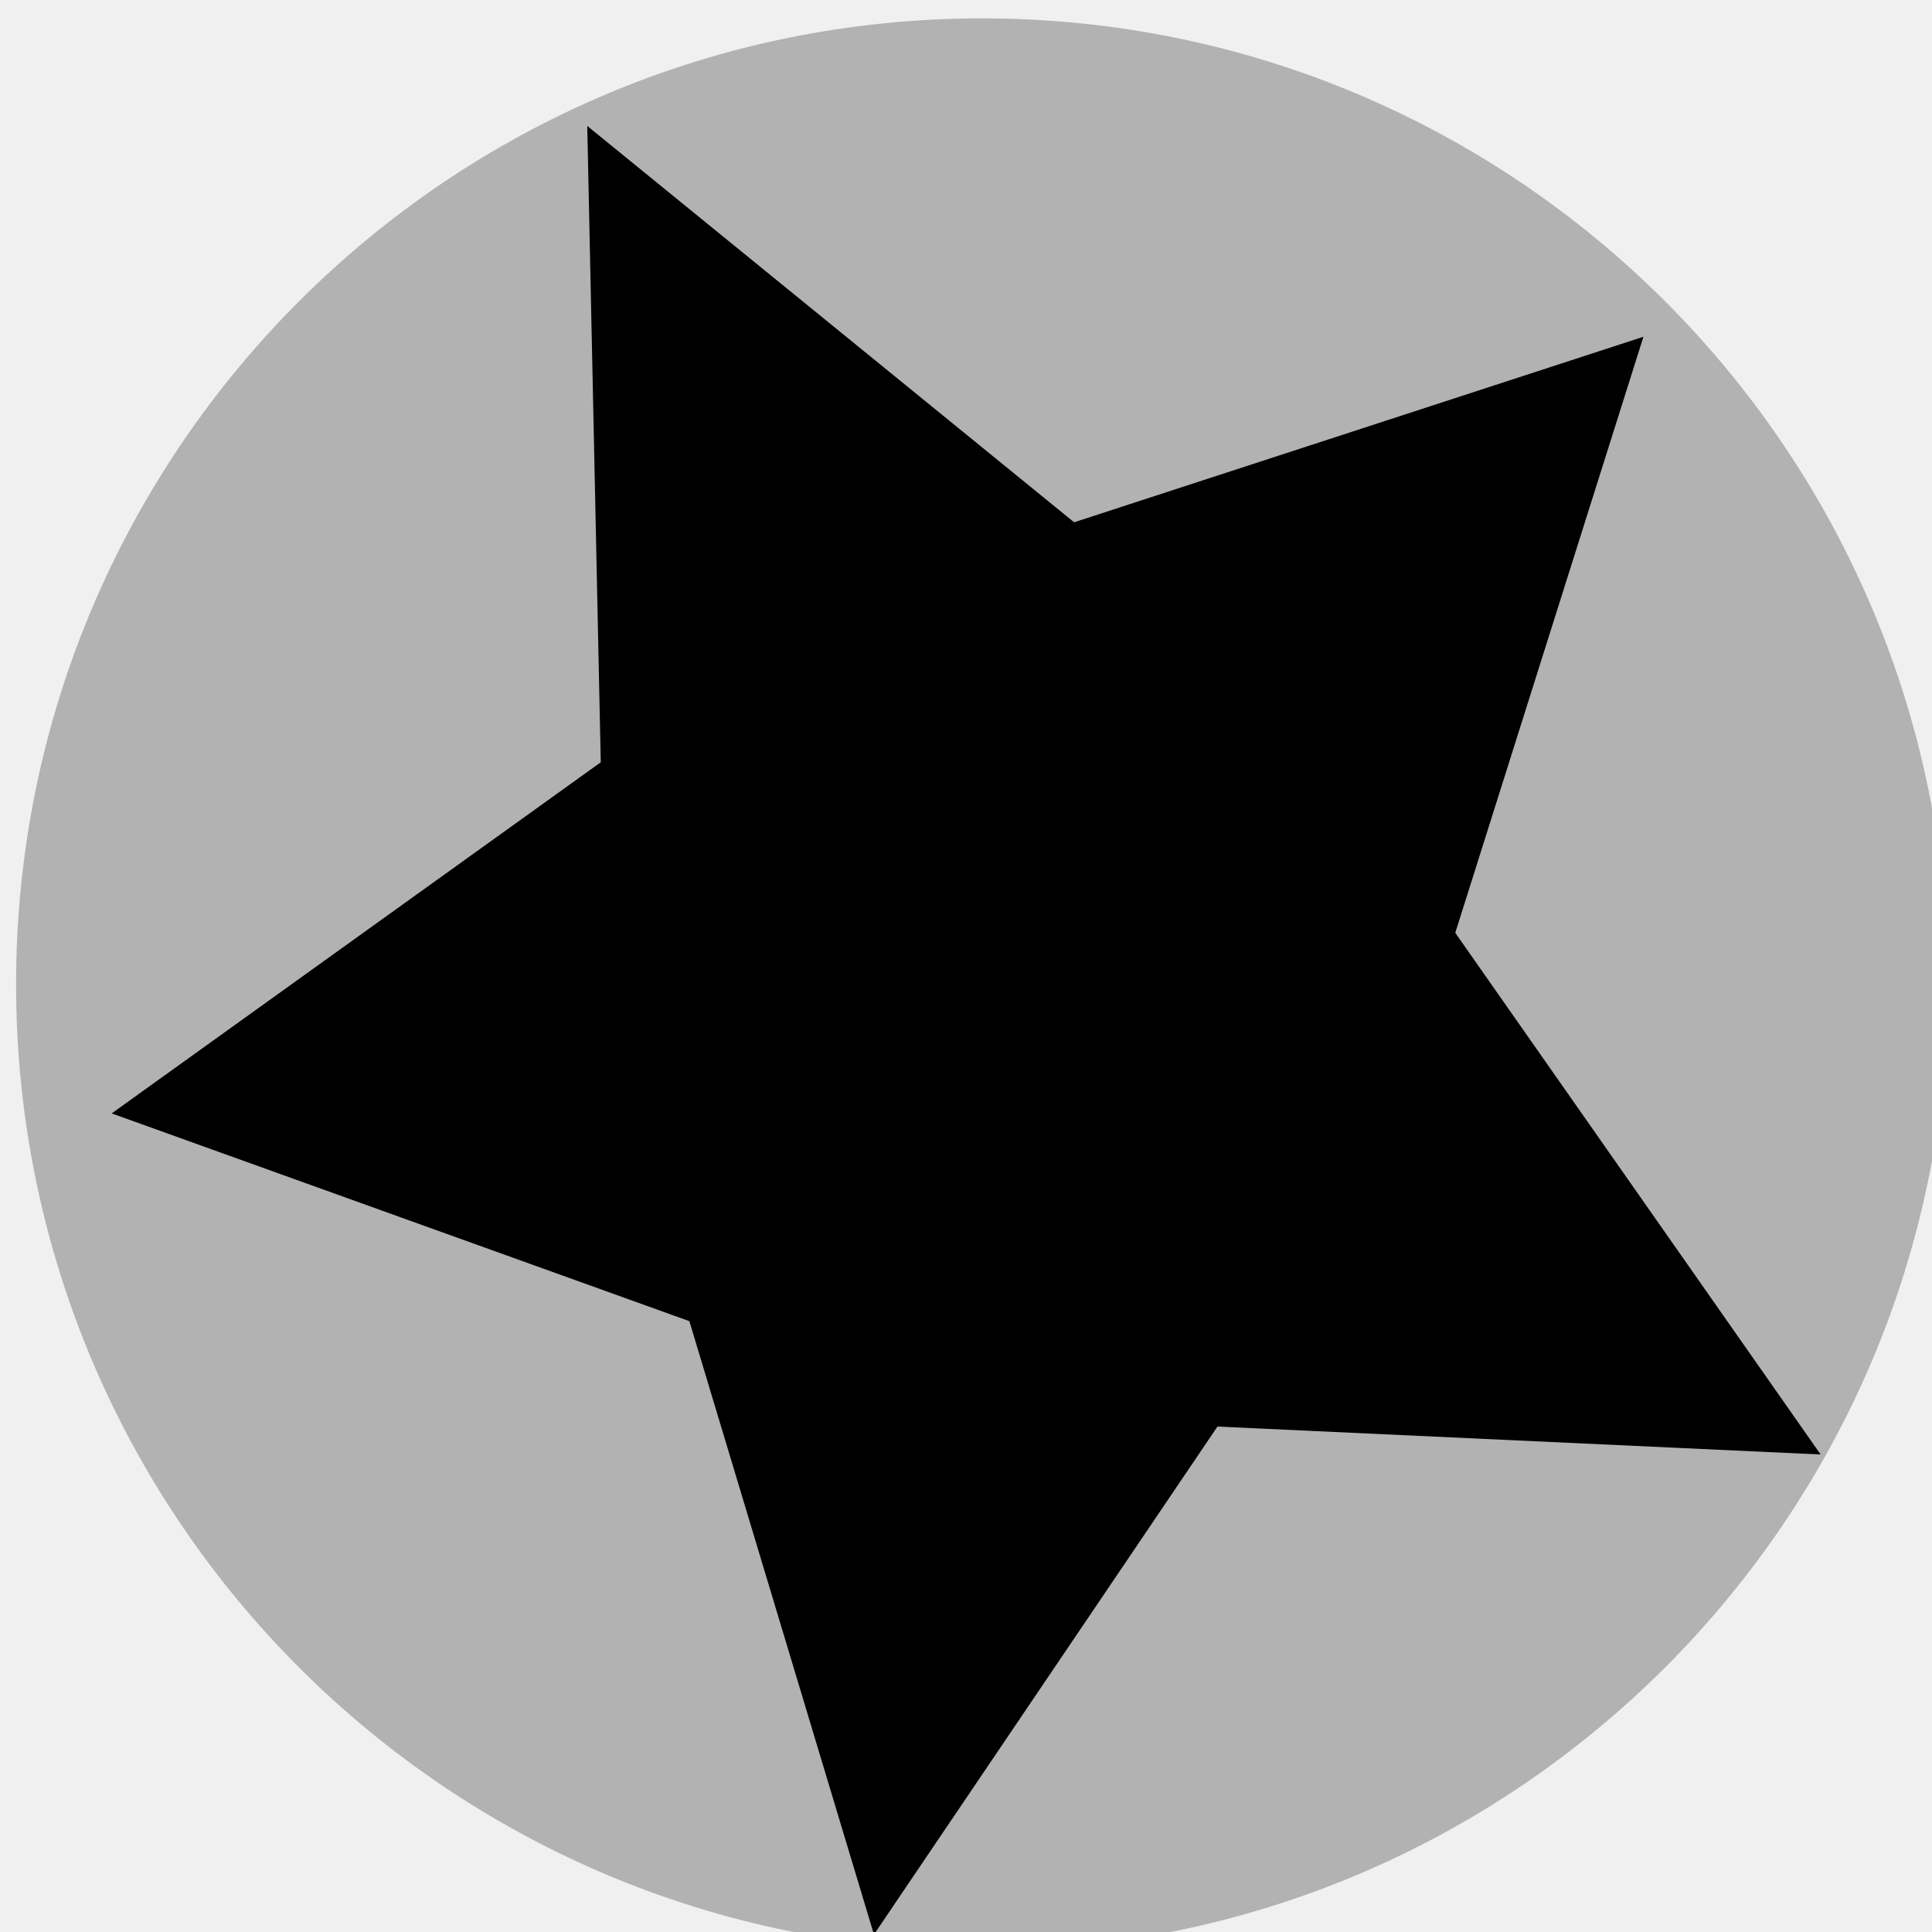
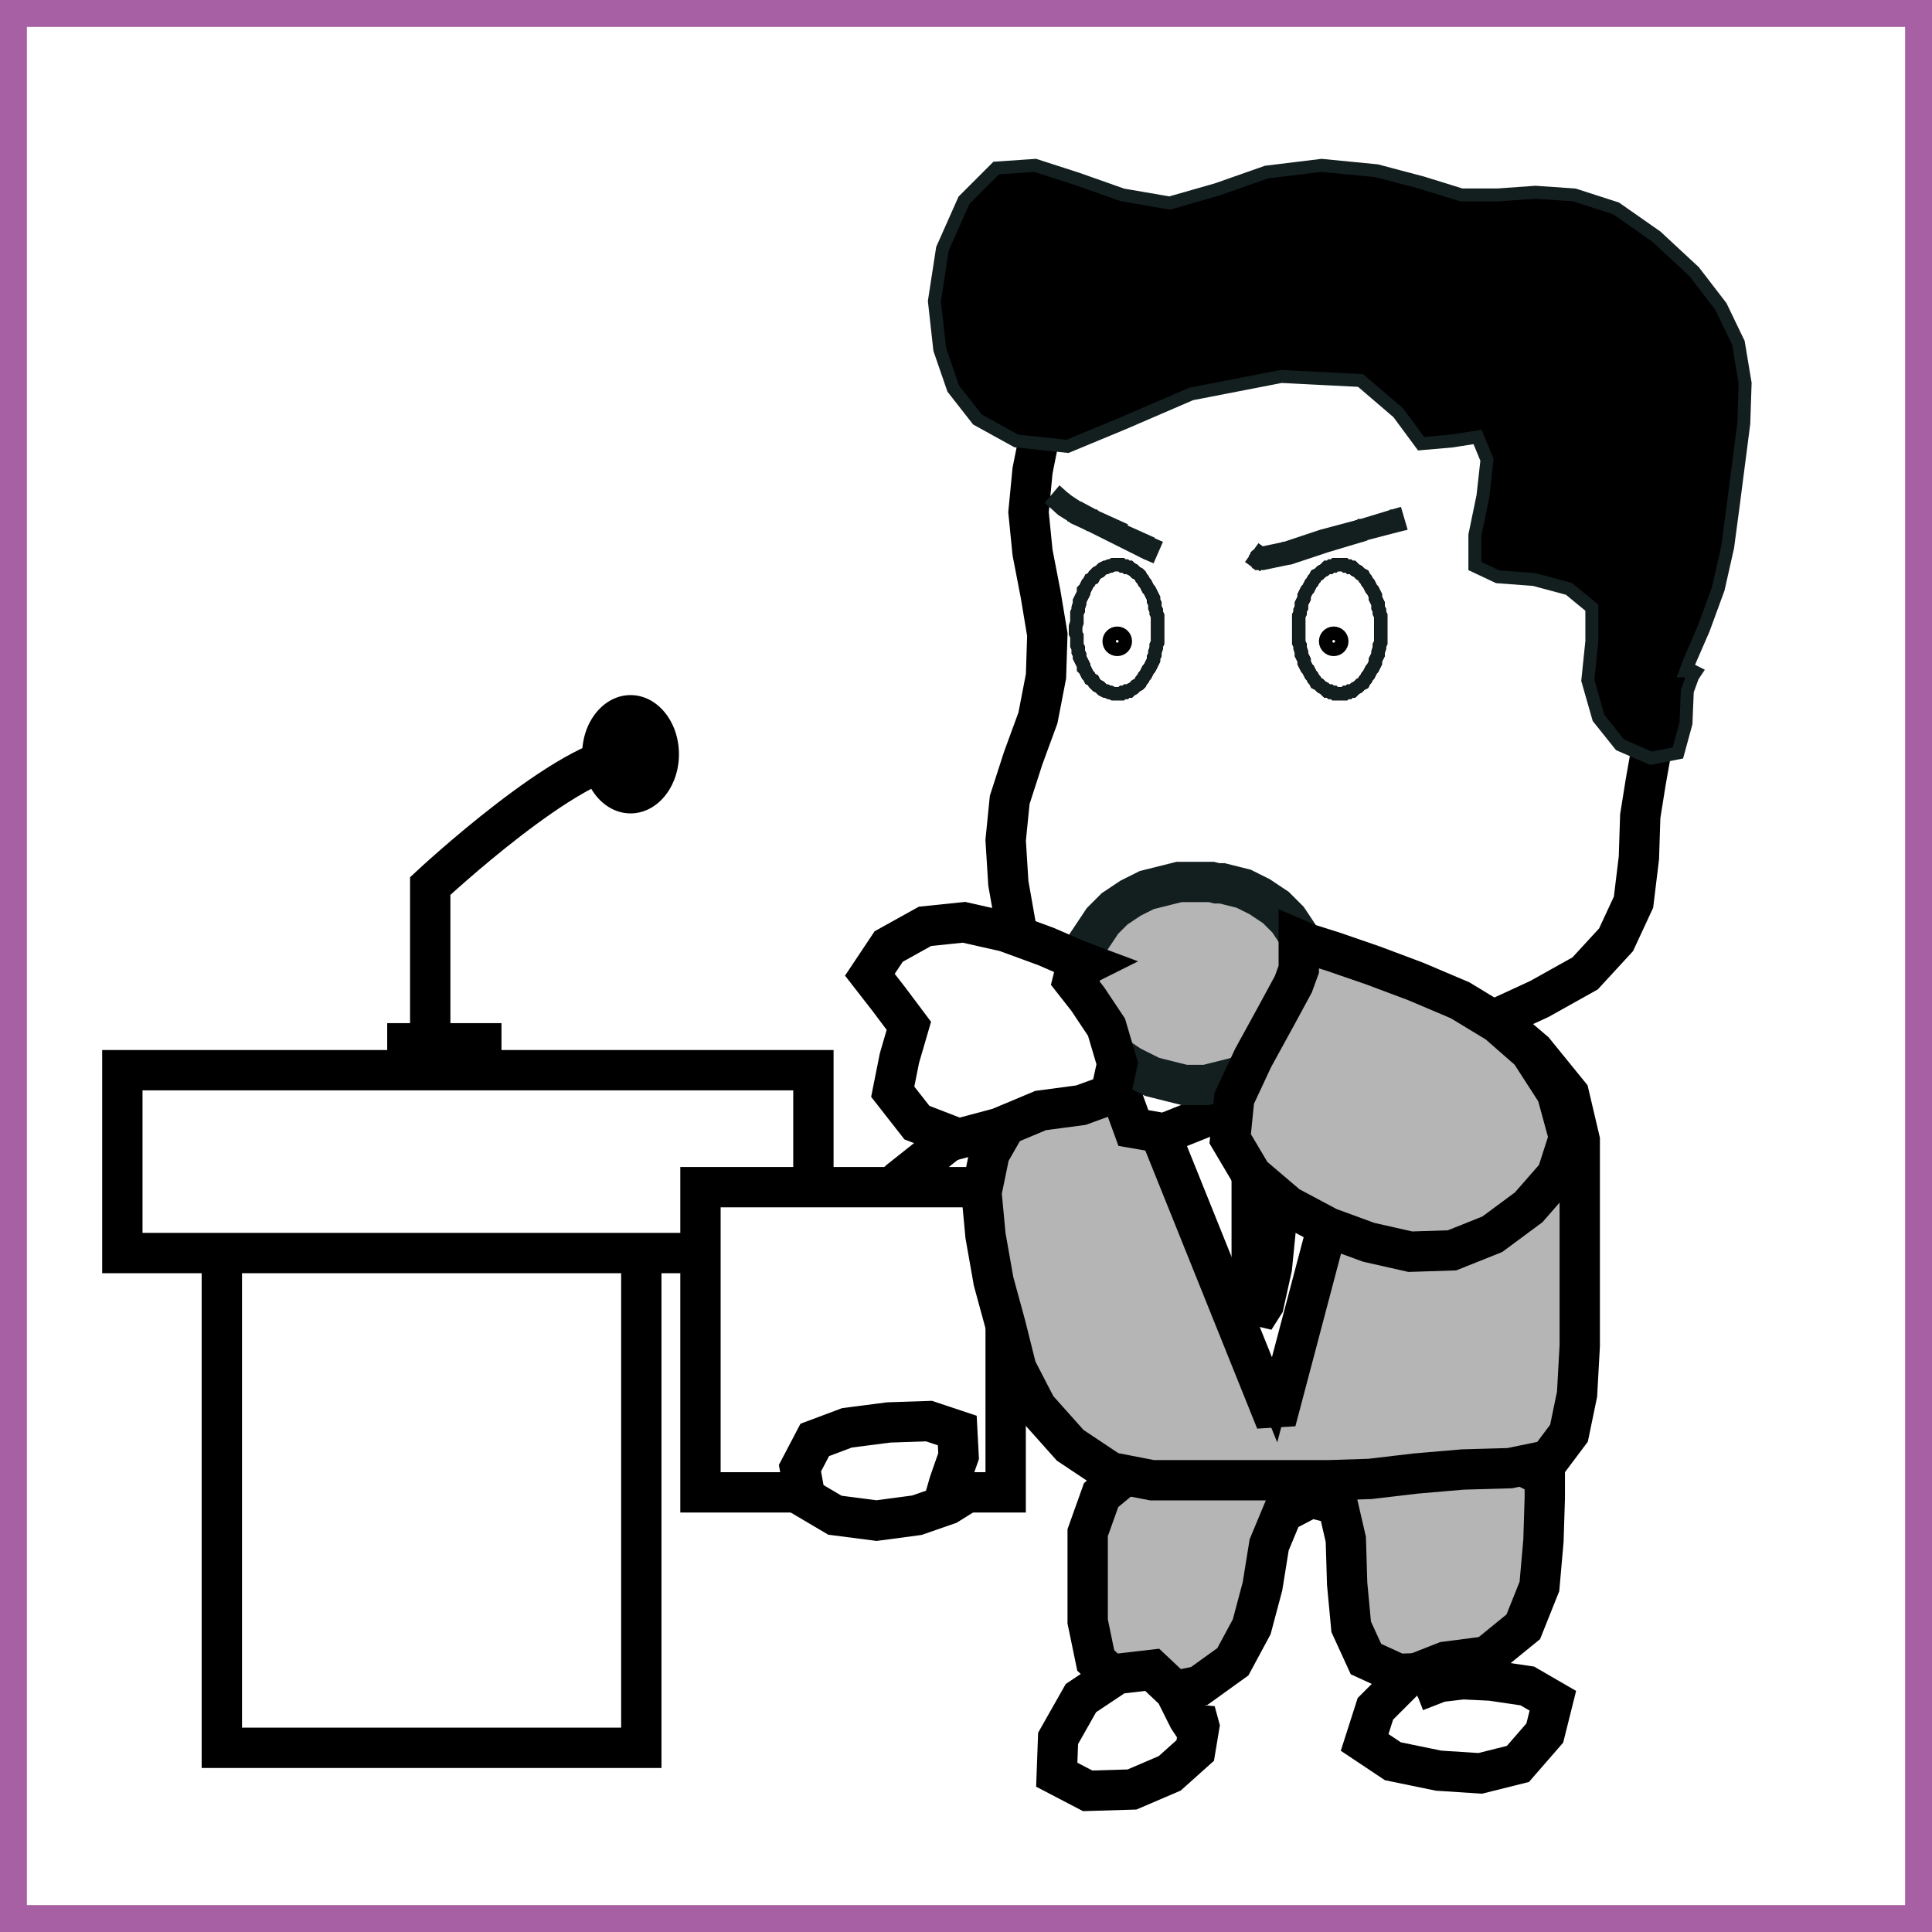
- <svg xmlns="http://www.w3.org/2000/svg" version="1.1" width="100" height="100" viewBox="0 0 100 100" id="レイヤー_1" xml:space="preserve">
-   <defs id="defs3242" />
-   <circle cx="50" cy="50" r="50" transform="translate(0.8322301,0.9513534)" id="circle3588" style="fill:#b2b2b2" />
-   <path d="m -94.53,-32.877 -36.216,-13.165 -31.377,22.37 1.33,-38.512 -30.971,-22.928 37.038,-10.636 12.236,-36.54 21.561,31.938 38.533,0.345 -23.712,30.375 z" transform="matrix(0.7622978,-0.2565181,0.274417,0.8154881,175.318,77.84665)" id="path3333" style="fill:#000000" />
+ <svg xmlns="http://www.w3.org/2000/svg" version="1.1" id="レイヤー_1" x="0px" y="0px" viewBox="349.5 226.3 143.7 143.7" enable-background="new 349.5 226.3 143.7 143.7" xml:space="preserve">
+   <rect x="350.5" y="227.3" fill="#FFFFFF" stroke="#A660A3" stroke-width="2" stroke-miterlimit="10" width="141.7" height="141.7" />
+   <rect x="366" y="314.9" fill="#FFFFFF" stroke="#000000" stroke-width="3" stroke-miterlimit="10" width="31.2" height="41.4" />
+   <rect x="358.6" y="305.9" fill="#FFFFFF" stroke="#000000" stroke-width="3" stroke-miterlimit="10" width="51.4" height="13.6" />
+   <polyline fill="none" stroke="#000000" stroke-width="3" stroke-miterlimit="10" points="378.3,303.9 381.5,303.9 386.8,303.9 " />
+   <path fill="none" stroke="#000000" stroke-width="3" stroke-miterlimit="10" d="M381.5,303.9v-11.7c0,0,10.5-9.8,14.8-9.7" />
+   <ellipse cx="396.4" cy="282.4" rx="3.6" ry="4.4" />
+   <polygon fill="#B5B5B6" stroke="#000000" stroke-miterlimit="10" points="464,335.1 464.3,334.8 464.4,334.6 464.4,335.4   464.4,337.7 464.3,340.9 464,344.3 462.8,347.3 460.1,349.5 456.7,350.7 453.5,350.8 451.1,349.7 450,347.3 449.7,344.1   449.6,340.8 449,338.2 447,337.7 444.9,338.8 443.9,341.2 443.4,344.3 442.6,347.3 441.2,349.9 438.7,351.7 435.7,352.3 433,351.7   431,349.8 430.4,346.9 430.4,343.5 430.4,340.3 431.4,337.5 434.3,335.1 438,333.2 441.3,332 444.5,331.4 447.8,331.2 451.2,331.2   454.4,331.2 457.3,331.7 460.1,333.3 462.1,335 463.1,335.5 463.6,335.4 " />
+   <polygon fill="none" stroke="#000000" stroke-width="3" stroke-miterlimit="2.613" points="464,335.1 464.3,334.8 464.4,334.6   464.4,335.4 464.4,337.7 464.3,340.9 464,344.3 462.8,347.3 460.1,349.5 456.7,350.7 453.5,350.8 451.1,349.7 450,347.3   449.7,344.1 449.6,340.8 449,338.2 447,337.7 444.9,338.8 443.9,341.2 443.4,344.3 442.6,347.3 441.2,349.9 438.7,351.7   435.7,352.3 433,351.7 431,349.8 430.4,346.9 430.4,343.5 430.4,340.3 431.4,337.5 434.3,335.1 438,333.2 441.3,332 444.5,331.4   447.8,331.2 451.2,331.2 454.4,331.2 457.3,331.7 460.1,333.3 462.1,335 463.1,335.5 463.6,335.4 " />
+   <polygon fill="#CAD1E2" stroke="#000000" stroke-miterlimit="10" points="434.8,313.3 435.4,312.9 435.6,312.8 434.9,313.4   432.6,315 429.6,317.5 426.9,320.7 424.5,324.1 422.5,327.2 421.1,330.3 420.4,333.3 419.2,335.8 416.4,336.8 412.9,336.9   409.4,336.4 406.7,335 405.5,332.5 405.6,329.4 406.8,326.4 408.7,323.3 410.7,320.2 413.3,317.2 416.4,314.1 419.8,311.4   423,309.3 425.9,308.5 428.6,309.3 430.9,311 432.6,312.4 433.8,313.3 " />
+   <polygon fill="#FFFFFF" stroke="#000000" stroke-width="3" stroke-miterlimit="2.613" points="434.8,313.3 435.4,312.9   435.6,312.8 434.9,313.4 432.6,315 429.6,317.5 426.9,320.7 424.5,324.1 422.5,327.2 421.1,330.3 420.4,333.3 419.2,335.8   416.4,336.8 412.9,336.9 409.4,336.4 406.7,335 405.5,332.5 405.6,329.4 406.8,326.4 408.7,323.3 410.7,320.2 413.3,317.2   416.4,314.1 419.8,311.4 423,309.3 425.9,308.5 428.6,309.3 430.9,311 432.6,312.4 433.8,313.3 " />
+   <polygon fill="#FFFFFF" stroke="#000000" stroke-miterlimit="10" points="401.6,337.3 424.3,337.3 424.3,314.6 401.6,314.6 " />
+   <polygon fill="none" stroke="#000000" stroke-width="3" stroke-miterlimit="2.613" points="401.6,337.3 424.3,337.3 424.3,314.6   401.6,314.6 " />
+   <polygon fill="#FFFFFF" stroke="#000000" stroke-width="3" stroke-miterlimit="2.613" points="420.4,337.3 420,337.3 419.9,337.3   420.1,336.6 420.8,334.6 420.7,332.7 418.6,332 415.6,332.1 412.5,332.5 410.1,333.4 409,335.5 409.4,337.7 411.6,339 414.7,339.4   417.7,339 420,338.2 420.8,337.7 420.7,337.4 " />
+   <polygon fill="none" stroke="#000000" stroke-width="0.964" stroke-miterlimit="2.613" points="420.4,337.3 420,337.3   419.9,337.3 420.1,336.6 420.8,334.6 420.7,332.7 418.6,332 415.6,332.1 412.5,332.5 410.1,333.4 409,335.5 409.4,337.7 411.6,339   414.7,339.4 417.7,339 420,338.2 420.8,337.7 420.7,337.4 " />
+   <polygon points="472.3,282.3 472.3,281.2 472.3,277.9 472.2,273.8 471.9,270.1 471.5,266.7 471.4,263.5 471.1,260.5 470.1,257.4   468.4,254.6 465.7,252.2 462.6,250.2 459.2,248.7 455.4,247.7 450.9,247.4 446.4,247.4 442.6,247.4 439.2,247.7 436.1,248.7   433.1,250.3 430.4,252.6 428.2,255.3 426.9,258.3 426.3,261.3 426,264.4 426.3,267.4 426.9,270.5 427.4,273.5 427.3,276.6   426.7,279.7 425.6,282.7 424.6,285.8 424.3,288.8 424.5,292 425.1,295.4 426.7,298.7 429.5,301.5 432.9,303.8 436.1,305.4   439.2,306.4 442.6,306.7 446,306.6 449.2,306.3 452.4,305.5 456.1,304.1 460.1,302.4 464,300.6 467.4,298.7 469.7,296.2 471,293.4   471.4,290.1 471.5,287 471.9,284.5 472.2,282.8 " />
+   <polygon fill="#FFFFFF" stroke="#000000" stroke-width="3" stroke-miterlimit="2.613" points="472.3,282.3 472.3,281.2   472.3,277.9 472.2,273.8 471.9,270.1 471.5,266.7 471.4,263.5 471.1,260.5 470.1,257.4 468.4,254.6 465.7,252.2 462.6,250.2   459.2,248.7 455.4,247.7 450.9,247.4 446.4,247.4 442.6,247.4 439.2,247.7 436.1,248.7 433.1,250.3 430.4,252.6 428.2,255.3   426.9,258.3 426.3,261.3 426,264.4 426.3,267.4 426.9,270.5 427.4,273.5 427.3,276.6 426.7,279.7 425.6,282.7 424.6,285.8   424.3,288.8 424.5,292 425.1,295.4 426.7,298.7 429.5,301.5 432.9,303.8 436.1,305.4 439.2,306.4 442.6,306.7 446,306.6   449.2,306.3 452.4,305.5 456.1,304.1 460.1,302.4 464,300.6 467.4,298.7 469.7,296.2 471,293.4 471.4,290.1 471.5,287 471.9,284.5   472.2,282.8 " />
+   <polygon fill="#131E1F" points="453.4,265.9 453.4,265.9 454.2,265.7 453.7,264 453,264.2 453.4,265.9 453,264.2 452.9,264.2   452.8,264.3 452.7,264.3 452.6,264.4 452.6,264.4 452.5,264.5 452.4,264.6 452.4,264.6 452.4,264.7 452.4,264.8 452.3,264.9   452.3,265 452.3,265 452.3,265.1 452.3,265.2 452.4,265.3 452.4,265.4 452.4,265.4 452.5,265.5 452.5,265.6 452.6,265.6   452.6,265.7 452.7,265.7 452.7,265.8 452.8,265.8 452.9,265.9 453,265.9 453.1,265.9 453.1,265.9 453.2,265.9 453.3,265.9 " />
+   <polygon fill="#131E1F" points="450.7,264.9 451.1,266.5 453.4,265.9 453,264.2 450.7,264.9 450.7,264.9 450.7,264.9 450.6,264.9   450.5,264.9 450.4,265 450.3,265 450.3,265.1 450.2,265.2 450.2,265.2 450.1,265.3 450.1,265.4 450.1,265.4 450,265.5 450,265.6   450,265.7 450,265.8 450.1,265.9 450.1,265.9 450.1,266 450.1,266.1 450.2,266.2 450.2,266.2 450.3,266.3 450.3,266.3 450.4,266.4   450.4,266.4 450.5,266.5 450.6,266.5 450.7,266.5 450.8,266.6 450.9,266.6 450.9,266.6 451,266.5 451.1,266.5 " />
+   <polygon fill="#131E1F" points="447.7,265.7 448.2,267.4 451.2,266.5 450.7,264.9 447.7,265.7 447.7,265.7 447.7,265.7 447.6,265.8   447.5,265.8 447.4,265.9 447.4,265.9 447.3,266 447.3,266 447.2,266.1 447.2,266.2 447.1,266.2 447.1,266.3 447.1,266.4   447.1,266.5 447.1,266.6 447.1,266.6 447.1,266.7 447.1,266.8 447.2,266.9 447.2,267 447.2,267 447.3,267.1 447.3,267.2   447.4,267.2 447.4,267.3 447.5,267.3 447.6,267.4 447.7,267.4 447.7,267.4 447.8,267.4 447.9,267.4 448,267.4 448.1,267.4   448.2,267.4 " />
+   <polygon fill="#131E1F" points="445.4,268.3 445.5,268.3 448.2,267.4 447.7,265.7 445,266.6 445.4,268.3 445,266.6 444.9,266.6   444.8,266.7 444.7,266.7 444.6,266.8 444.6,266.9 444.5,266.9 444.5,267 444.4,267.1 444.4,267.1 444.4,267.2 444.4,267.3   444.4,267.4 444.4,267.5 444.4,267.5 444.4,267.6 444.4,267.7 444.4,267.8 444.5,267.8 444.5,267.9 444.6,268 444.6,268   444.7,268.1 444.7,268.1 444.8,268.2 444.9,268.2 444.9,268.3 445,268.3 445.1,268.3 445.2,268.3 445.3,268.3 445.4,268.3   445.5,268.3 " />
+   <polygon fill="#131E1F" points="442.8,268.6 443.5,268.7 445.4,268.3 445,266.6 443.1,267 442.8,268.6 443.1,267 443,267.1   442.9,267.1 442.8,267.2 442.7,267.2 442.6,267.3 442.6,267.3 442.5,267.4 442.5,267.4 442.5,267.5 442.4,267.6 442.4,267.7   442.4,267.8 442.4,267.8 442.4,267.9 442.4,268 442.4,268.1 442.4,268.2 442.5,268.2 442.5,268.3 442.5,268.4 442.6,268.4   442.6,268.5 442.7,268.6 442.8,268.6 442.8,268.7 442.9,268.7 443,268.7 443.1,268.7 443.2,268.8 443.2,268.8 443.3,268.7   443.5,268.7 " />
+   <polygon fill="#131E1F" points="442.1,268.1 442.8,268.6 443.8,267.2 443.1,266.7 " />
+   <polygon fill="#FFFFFF" points="435.6,267.4 435,267.1 433,266.1 430.8,265 429.5,264.4 428.6,263.8 427.8,263.1 " />
+   <polygon fill="#131E1F" points="434.6,267.9 434.6,267.9 435.3,268.2 436,266.6 435.3,266.3 434.6,267.9 435.3,266.3 435.3,266.3   435.2,266.3 435.1,266.2 435,266.2 434.9,266.2 434.8,266.2 434.7,266.3 434.6,266.3 434.6,266.3 434.5,266.4 434.4,266.4   434.4,266.5 434.3,266.5 434.3,266.6 434.2,266.7 434.2,266.7 434.2,266.8 434.1,266.9 434.1,267 434.1,267.1 434.1,267.1   434.1,267.2 434.1,267.3 434.1,267.4 434.2,267.4 434.2,267.5 434.2,267.6 434.3,267.7 434.3,267.7 434.4,267.8 434.5,267.8   434.6,267.9 " />
+   <polygon fill="#131E1F" points="433.4,265.3 432.6,266.9 434.6,267.9 435.4,266.3 433.4,265.4 433.4,265.3 433.4,265.4 433.3,265.3   433.2,265.3 433.1,265.3 433,265.2 432.9,265.2 432.9,265.3 432.8,265.3 432.7,265.3 432.6,265.3 432.6,265.4 432.5,265.4   432.4,265.5 432.4,265.5 432.3,265.6 432.3,265.7 432.2,265.7 432.2,265.8 432.2,265.9 432.2,266 432.1,266 432.1,266.1   432.1,266.2 432.1,266.3 432.2,266.4 432.2,266.4 432.2,266.5 432.3,266.6 432.3,266.7 432.4,266.7 432.5,266.8 432.5,266.8   432.6,266.9 " />
+   <polygon fill="#131E1F" points="430.4,265.8 430.4,265.8 432.6,266.9 433.4,265.3 431.2,264.3 430.4,265.8 431.2,264.3 431.1,264.2   431,264.2 430.9,264.2 430.8,264.2 430.7,264.2 430.7,264.2 430.6,264.2 430.5,264.2 430.4,264.3 430.4,264.3 430.3,264.3   430.2,264.4 430.2,264.5 430.1,264.5 430.1,264.6 430,264.7 430,264.7 430,264.8 430,264.9 429.9,265 429.9,265 429.9,265.1   430,265.2 430,265.3 430,265.4 430,265.4 430.1,265.5 430.1,265.6 430.2,265.7 430.3,265.7 430.3,265.8 " />
+   <polygon fill="#131E1F" points="429,265.1 429.1,265.2 430.4,265.8 431.2,264.3 429.9,263.6 429,265.1 429.9,263.6 429.8,263.6   429.7,263.5 429.6,263.5 429.5,263.5 429.4,263.5 429.4,263.5 429.3,263.5 429.2,263.6 429.1,263.6 429.1,263.6 429,263.7   428.9,263.7 428.9,263.8 428.8,263.9 428.8,263.9 428.7,264 428.7,264.1 428.7,264.2 428.7,264.2 428.6,264.3 428.6,264.4   428.6,264.5 428.6,264.5 428.7,264.6 428.7,264.7 428.7,264.8 428.8,264.9 428.8,264.9 428.9,265 428.9,265.1 429,265.1   429.1,265.2 " />
+   <polygon fill="#131E1F" points="428.1,264.5 428.2,264.6 429,265.1 430,263.7 429.1,263.1 428.1,264.5 429.1,263.1 429,263   428.9,263 428.8,263 428.8,263 428.7,263 428.6,263 428.5,263 428.4,263 428.3,263 428.3,263 428.2,263.1 428.1,263.1 428.1,263.2   428,263.2 428,263.3 427.9,263.4 427.9,263.4 427.8,263.5 427.8,263.6 427.8,263.7 427.8,263.7 427.8,263.8 427.8,263.9 427.8,264   427.8,264.1 427.8,264.1 427.9,264.2 427.9,264.3 428,264.4 428,264.4 428.1,264.5 428.2,264.6 " />
+   <polygon fill="#131E1F" points="427.2,263.7 428.1,264.5 429.2,263.2 428.3,262.4 " />
+   <polygon fill="#FFFFFF" stroke="#000000" stroke-miterlimit="2.613" points="452.2,273.1 452.2,272.9 452.2,272.6 452.2,272.4   452.2,272.1 452.1,271.9 452.1,271.7 452,271.5 452,271.2 451.9,271 451.8,270.8 451.8,270.6 451.7,270.4 451.6,270.2 451.5,270.1   451.4,269.9 451.3,269.7 451.2,269.6 451.1,269.4 451,269.3 450.9,269.1 450.7,269 450.6,268.9 450.5,268.8 450.3,268.7   450.2,268.6 450.1,268.5 449.9,268.5 449.8,268.4 449.6,268.4 449.5,268.3 449.3,268.3 449.2,268.3 449,268.3 448.8,268.3   448.7,268.4 448.5,268.4 448.4,268.5 448.2,268.5 448.1,268.6 448,268.7 447.8,268.8 447.7,268.9 447.6,269 447.4,269.1   447.3,269.3 447.2,269.4 447.1,269.6 447,269.7 446.9,269.9 446.8,270.1 446.7,270.2 446.6,270.4 446.5,270.6 446.5,270.8   446.4,271 446.3,271.2 446.3,271.5 446.2,271.7 446.2,271.9 446.1,272.1 446.1,272.4 446.1,272.6 446.1,272.9 446.1,273.1   446.1,273.4 446.1,273.6 446.1,273.8 446.1,274.1 446.2,274.3 446.2,274.5 446.3,274.8 446.3,275 446.4,275.2 446.5,275.4   446.5,275.6 446.6,275.8 446.7,276 446.8,276.1 446.9,276.3 447,276.5 447.1,276.6 447.2,276.8 447.3,276.9 447.4,277.1   447.6,277.2 447.7,277.3 447.8,277.4 448,277.5 448.1,277.6 448.2,277.7 448.4,277.7 448.5,277.8 448.7,277.8 448.8,277.9   449,277.9 449.2,277.9 449.3,277.9 449.5,277.9 449.6,277.8 449.8,277.8 449.9,277.7 450.1,277.7 450.2,277.6 450.3,277.5   450.5,277.4 450.6,277.3 450.7,277.2 450.9,277.1 451,276.9 451.1,276.8 451.2,276.6 451.3,276.5 451.4,276.3 451.5,276.1   451.6,276 451.7,275.8 451.8,275.6 451.8,275.4 451.9,275.2 452,275 452,274.8 452.1,274.5 452.1,274.3 452.2,274.1 452.2,273.8   452.2,273.6 452.2,273.4 " />
+   <polyline fill="none" stroke="#131E1F" stroke-width="0.964" stroke-miterlimit="2.613" points="452.2,273.1 452.2,272.9   452.2,272.6 452.2,272.4 452.2,272.1 452.1,271.9 452.1,271.7 452,271.5 452,271.2 451.9,271 451.8,270.8 451.8,270.6 451.7,270.4   451.6,270.2 451.5,270.1 451.4,269.9 451.3,269.7 451.2,269.6 451.1,269.4 451,269.3 450.9,269.1 450.7,269 450.6,268.9   450.5,268.8 450.3,268.7 450.2,268.6 450.1,268.5 449.9,268.5 449.8,268.4 449.6,268.4 449.5,268.3 449.3,268.3 449.2,268.3   449,268.3 448.8,268.3 448.7,268.4 448.5,268.4 448.4,268.5 448.2,268.5 448.1,268.6 448,268.7 447.8,268.8 447.7,268.9 447.6,269   447.4,269.1 447.3,269.3 447.2,269.4 447.1,269.6 447,269.7 446.9,269.9 446.8,270.1 446.7,270.2 446.6,270.4 446.5,270.6   446.5,270.8 446.4,271 446.3,271.2 446.3,271.5 446.2,271.7 446.2,271.9 446.1,272.1 446.1,272.4 446.1,272.6 446.1,272.9   446.1,273.1 446.1,273.4 446.1,273.6 446.1,273.8 446.1,274.1 446.2,274.3 446.2,274.5 446.3,274.8 446.3,275 446.4,275.2   446.5,275.4 446.5,275.6 446.6,275.8 446.7,276 446.8,276.1 446.9,276.3 447,276.5 447.1,276.6 447.2,276.8 447.3,276.9   447.4,277.1 447.6,277.2 447.7,277.3 447.8,277.4 448,277.5 448.1,277.6 448.2,277.7 448.4,277.7 448.5,277.8 448.7,277.8   448.8,277.9 449,277.9 449.2,277.9 449.3,277.9 449.5,277.9 449.6,277.8 449.8,277.8 449.9,277.7 450.1,277.7 450.2,277.6   450.3,277.5 450.5,277.4 450.6,277.3 450.7,277.2 450.9,277.1 451,276.9 451.1,276.8 451.2,276.6 451.3,276.5 451.4,276.3   451.5,276.1 451.6,276 451.7,275.8 451.8,275.6 451.8,275.4 451.9,275.2 452,275 452,274.8 452.1,274.5 452.1,274.3 452.2,274.1   452.2,273.8 452.2,273.6 452.2,273.4 452.2,273.1 " />
+   <polygon fill="#FFFFFF" stroke="#000000" stroke-miterlimit="2.613" points="435.6,273.1 435.6,272.9 435.6,272.6 435.6,272.4   435.6,272.1 435.5,271.9 435.5,271.7 435.4,271.5 435.4,271.2 435.3,271 435.3,270.8 435.2,270.6 435.1,270.4 435,270.2   434.9,270.1 434.8,269.9 434.7,269.7 434.6,269.6 434.5,269.4 434.4,269.3 434.3,269.1 434.2,269 434,268.9 433.9,268.8   433.8,268.7 433.6,268.6 433.5,268.5 433.3,268.5 433.2,268.4 433,268.4 432.9,268.3 432.7,268.3 432.6,268.3 432.4,268.3   432.3,268.3 432.1,268.4 432,268.4 431.8,268.5 431.7,268.5 431.5,268.6 431.4,268.7 431.3,268.8 431.1,268.9 431,269 430.9,269.1   430.8,269.3 430.6,269.4 430.5,269.6 430.4,269.7 430.3,269.9 430.2,270.1 430.1,270.2 430.1,270.4 430,270.6 429.9,270.8   429.8,271 429.8,271.2 429.7,271.5 429.7,271.7 429.6,271.9 429.6,272.1 429.6,272.4 429.6,272.6 429.5,272.9 429.5,273.1   429.5,273.4 429.6,273.6 429.6,273.8 429.6,274.1 429.6,274.3 429.7,274.5 429.7,274.8 429.8,275 429.8,275.2 429.9,275.4   430,275.6 430.1,275.8 430.1,276 430.2,276.1 430.3,276.3 430.4,276.5 430.5,276.6 430.6,276.8 430.8,276.9 430.9,277.1 431,277.2   431.1,277.3 431.3,277.4 431.4,277.5 431.5,277.6 431.7,277.7 431.8,277.7 432,277.8 432.1,277.8 432.3,277.9 432.4,277.9   432.6,277.9 432.7,277.9 432.9,277.9 433,277.8 433.2,277.8 433.3,277.7 433.5,277.7 433.6,277.6 433.8,277.5 433.9,277.4   434,277.3 434.2,277.2 434.3,277.1 434.4,276.9 434.5,276.8 434.6,276.6 434.7,276.5 434.8,276.3 434.9,276.1 435,276 435.1,275.8   435.2,275.6 435.3,275.4 435.3,275.2 435.4,275 435.4,274.8 435.5,274.5 435.5,274.3 435.6,274.1 435.6,273.8 435.6,273.6   435.6,273.4 " />
+   <polyline fill="none" stroke="#131E1F" stroke-width="0.964" stroke-miterlimit="2.613" points="435.6,273.1 435.6,272.9   435.6,272.6 435.6,272.4 435.6,272.1 435.5,271.9 435.5,271.7 435.4,271.5 435.4,271.2 435.3,271 435.3,270.8 435.2,270.6   435.1,270.4 435,270.2 434.9,270.1 434.8,269.9 434.7,269.7 434.6,269.6 434.5,269.4 434.4,269.3 434.3,269.1 434.2,269 434,268.9   433.9,268.8 433.8,268.7 433.6,268.6 433.5,268.5 433.3,268.5 433.2,268.4 433,268.4 432.9,268.3 432.7,268.3 432.6,268.3   432.4,268.3 432.3,268.3 432.1,268.4 432,268.4 431.8,268.5 431.7,268.5 431.5,268.6 431.4,268.7 431.3,268.8 431.1,268.9 431,269   430.9,269.1 430.8,269.3 430.6,269.4 430.5,269.6 430.4,269.7 430.3,269.9 430.2,270.1 430.1,270.2 430.1,270.4 430,270.6   429.9,270.8 429.8,271 429.8,271.2 429.7,271.5 429.7,271.7 429.6,271.9 429.6,272.1 429.6,272.4 429.6,272.6 429.5,272.9   429.5,273.1 429.5,273.4 429.6,273.6 429.6,273.8 429.6,274.1 429.6,274.3 429.7,274.5 429.7,274.8 429.8,275 429.8,275.2   429.9,275.4 430,275.6 430.1,275.8 430.1,276 430.2,276.1 430.3,276.3 430.4,276.5 430.5,276.6 430.6,276.8 430.8,276.9   430.9,277.1 431,277.2 431.1,277.3 431.3,277.4 431.4,277.5 431.5,277.6 431.7,277.7 431.8,277.7 432,277.8 432.1,277.8   432.3,277.9 432.4,277.9 432.6,277.9 432.7,277.9 432.9,277.9 433,277.8 433.2,277.8 433.3,277.7 433.5,277.7 433.6,277.6   433.8,277.5 433.9,277.4 434,277.3 434.2,277.2 434.3,277.1 434.4,276.9 434.5,276.8 434.6,276.6 434.7,276.5 434.8,276.3   434.9,276.1 435,276 435.1,275.8 435.2,275.6 435.3,275.4 435.3,275.2 435.4,275 435.4,274.8 435.5,274.5 435.5,274.3 435.6,274.1   435.6,273.8 435.6,273.6 435.6,273.4 435.6,273.1 " />
+   <polygon fill="#B5B5B6" stroke="#000000" stroke-miterlimit="10" points="460.1,301.5 460.9,302.2 463.6,304.5 466.2,307.7   467,311.1 467,314.7 467,318.5 467,322.4 467,326.4 466.8,330 466.2,332.9 464.7,334.9 461.8,335.5 458.3,335.6 454.8,335.9   451.4,336.3 448.3,336.4 445.1,336.4 441.7,336.4 438.4,336.4 435.2,336.4 432.1,335.8 429.1,333.8 426.6,331 425.1,328.1   424.3,324.9 423.4,321.6 422.8,318.2 422.5,315 423.1,312.1 424.7,309.3 427.1,307.3 429.9,306.3 433,306.1 436.1,306.3   439.1,306.6 442.2,306.7 445.2,306.6 448.3,306.3 451.2,305.6 454,304.5 455.9,303.3 456.6,302.4 " />
+   <polyline fill="none" stroke="#000000" stroke-width="3" stroke-miterlimit="2.613" points="460.1,301.5 460.9,302.2 463.6,304.5   466.2,307.7 467,311.1 467,314.7 467,318.5 467,322.4 467,326.4 466.8,330 466.2,332.9 464.7,334.9 461.8,335.5 458.3,335.6   454.8,335.9 451.4,336.3 448.3,336.4 445.1,336.4 441.7,336.4 438.4,336.4 435.2,336.4 432.1,335.8 429.1,333.8 426.6,331   425.1,328.1 424.3,324.9 423.4,321.6 422.8,318.2 422.5,315 423.1,312.1 424.7,309.3 427.1,307.3 429.9,306.3 433,306.1   436.1,306.3 439.1,306.6 442.2,306.7 445.2,306.6 448.3,306.3 451.2,305.6 454,304.5 455.9,303.3 456.6,302.4 " />
+   <polygon fill="#FFFFFF" points="452.2,305.9 451.3,305.9 449.6,305.9 " />
+   <polyline fill="none" stroke="#131E1F" stroke-width="3" stroke-miterlimit="2.613" points="452.2,305.9 451.3,305.9 449.6,305.9   " />
+   <polygon fill="#FFFFFF" stroke="#000000" stroke-miterlimit="10" points="451.3,305.9 444.4,332 433.9,305.9 " />
+   <polygon fill="none" stroke="#000000" stroke-width="3" stroke-miterlimit="2.613" points="451.3,305.9 444.4,332 433.9,305.9 " />
+   <polygon fill="#71ACD9" stroke="#000000" stroke-miterlimit="10" points="443.5,306.7 442.8,306.7 442.6,306.7 442.6,308.2   442.6,312.8 442.6,318.3 442.6,322.4 442.8,324.4 443.5,323.3 444.1,320.6 444.4,317.6 444.5,314.6 444.8,311.5 445,309   444.8,307.6 444.2,306.9 " />
+   <polygon fill="#FFFFFF" stroke="#000000" stroke-width="3" stroke-miterlimit="2.613" points="443.5,306.7 442.8,306.7   442.6,306.7 442.6,308.2 442.6,312.8 442.6,318.3 442.6,322.4 442.8,324.4 443.5,323.3 444.1,320.6 444.4,317.6 444.5,314.6   444.8,311.5 445,309 444.8,307.6 444.2,306.9 " />
+   <polygon fill="#FFFFFF" stroke="#000000" stroke-miterlimit="10" points="433.4,298.4 433.1,298.1 433,298 433,298.9 433,301.5   433,304.9 433,308 433.8,310.2 436.1,310.6 438.6,309.6 440,307.2 440.1,304.2 438.7,301.5 436.7,299.5 435.2,298.9 434.1,298.8 " />
+   <polygon fill="none" stroke="#000000" stroke-width="3" stroke-miterlimit="2.613" points="433.4,298.4 433.1,298.1 433,298   433,298.9 433,301.5 433,304.9 433,308 433.8,310.2 436.1,310.6 438.6,309.6 440,307.2 440.1,304.2 438.7,301.5 436.7,299.5   435.2,298.9 434.1,298.8 " />
+   <polygon fill="#C6E2E0" points="447,299.3 447,298.9 446.9,298.5 446.9,298.2 446.8,297.8 446.7,297.5 446.6,297.1 446.4,296.8   446.3,296.4 446.1,296.1 445.9,295.8 445.7,295.5 445.5,295.2 445.2,294.9 445,294.6 444.7,294.3 444.4,294.1 444.1,293.8   443.8,293.6 443.5,293.4 443.1,293.1 442.8,293 442.4,292.8 442,292.6 441.6,292.5 441.2,292.3 440.8,292.2 440.4,292.1 440,292   439.6,292 439.1,291.9 438.7,291.9 438.3,291.9 437.8,291.9 437.4,291.9 436.9,292 436.5,292 436.1,292.1 435.7,292.2 435.3,292.3   434.9,292.5 434.5,292.6 434.1,292.8 433.7,293 433.4,293.1 433,293.4 432.7,293.6 432.4,293.8 432.1,294.1 431.8,294.3   431.5,294.6 431.3,294.9 431,295.2 430.8,295.5 430.6,295.8 430.4,296.1 430.2,296.4 430.1,296.8 429.9,297.1 429.8,297.5   429.7,297.8 429.6,298.2 429.6,298.5 429.5,298.9 429.5,299.3 429.5,299.7 429.6,300.1 429.6,300.4 429.7,300.8 429.8,301.2   429.9,301.5 430.1,301.9 430.2,302.2 430.4,302.5 430.6,302.8 430.8,303.2 431,303.5 431.3,303.8 431.5,304 431.8,304.3   432.1,304.6 432.4,304.8 432.7,305 433,305.3 433.4,305.5 433.7,305.7 434.1,305.8 434.5,306 434.9,306.2 435.3,306.3 435.7,306.4   436.1,306.5 436.5,306.6 436.9,306.7 437.4,306.7 437.8,306.7 438.3,306.7 438.7,306.7 439.1,306.7 439.6,306.7 440,306.6   440.4,306.5 440.8,306.4 441.2,306.3 441.6,306.2 442,306 442.4,305.8 442.8,305.7 443.1,305.5 443.5,305.3 443.8,305 444.1,304.8   444.4,304.6 444.7,304.3 445,304 445.2,303.8 445.5,303.5 445.7,303.2 445.9,302.8 446.1,302.5 446.3,302.2 446.4,301.9   446.6,301.5 446.7,301.2 446.8,300.8 446.9,300.4 446.9,300.1 447,299.7 " />
+   <path fill="#B5B5B6" stroke="#131E1F" stroke-width="3" stroke-miterlimit="2.613" d="M447,299.3l0-0.4l0-0.4l-0.1-0.4l-0.1-0.4  l-0.1-0.4l-0.1-0.4l-0.1-0.4l-0.2-0.3l-0.2-0.3l-0.2-0.3l-0.2-0.3l-0.2-0.3l-0.2-0.3l-0.3-0.3l-0.3-0.3l-0.3-0.3l-0.3-0.2l-0.3-0.2  l-0.3-0.2l-0.3-0.2l-0.4-0.2l-0.4-0.2l-0.4-0.2l-0.4-0.1l-0.4-0.1l-0.4-0.1l-0.4-0.1L440,292l-0.4-0.1l-0.4,0l-0.4,0l-0.4,0l-0.4,0  l-0.4,0l-0.4,0l-0.4,0.1l-0.4,0.1l-0.4,0.1l-0.4,0.1l-0.4,0.1l-0.4,0.1l-0.4,0.2l-0.4,0.2l-0.4,0.2l-0.3,0.2l-0.3,0.2l-0.3,0.2  l-0.3,0.2l-0.3,0.3l-0.3,0.3l-0.3,0.3l-0.2,0.3l-0.2,0.3l-0.2,0.3l-0.2,0.3l-0.2,0.3l-0.2,0.3l-0.1,0.4l-0.1,0.4l-0.1,0.4l-0.1,0.4  l-0.1,0.4l0,0.4l0,0.4l0,0.4l0,0.4l0.1,0.4l0.1,0.4l0.1,0.4l0.1,0.4l0.1,0.3l0.2,0.3l0.2,0.3l0.2,0.3l0.2,0.3l0.2,0.3l0.2,0.3  l0.3,0.3l0.3,0.3l0.3,0.3l0.3,0.2l0.3,0.2l0.3,0.2l0.3,0.2l0.4,0.2l0.4,0.2l0.4,0.2l0.4,0.2l0.4,0.1l0.4,0.1l0.4,0.1l0.4,0.1  l0.4,0.1l0.4,0.1l0.4,0l0.4,0l0.4,0l0.4,0l0.4-0.1l0.4-0.1l0.4-0.1l0.4-0.1l0.4-0.1l0.4-0.1l0.4-0.2l0.4-0.2l0.4-0.2l0.4-0.2  l0.3-0.2l0.3-0.2l0.3-0.2l0.3-0.2l0.3-0.3l0.3-0.3l0.3-0.3l0.2-0.3l0.2-0.3l0.2-0.3l0.2-0.3l0.2-0.3l0.2-0.3l0.1-0.3l0.1-0.4  l0.1-0.4l0.1-0.4l0.1-0.4l0-0.4L447,299.3" />
+   <polygon fill="#B5B5B6" stroke="#000000" stroke-miterlimit="10" points="446.1,297.1 446.1,296.5 446.1,296.2 446.8,296.5   448.7,297.1 451.6,298.1 454.8,299.3 458.1,300.7 460.9,302.4 463.3,304.5 465.3,307.6 466.2,310.9 465.3,313.7 463.2,316.1   460.5,318.1 457.5,319.3 454.4,319.4 451.3,318.7 448.3,317.6 445.3,316 442.6,313.7 441,311 441.3,308 442.7,305 444.4,301.9   445.7,299.5 446.1,298.4 446.1,297.9 " />
+   <polygon fill="none" stroke="#000000" stroke-width="3" stroke-miterlimit="2.613" points="446.1,297.1 446.1,296.5 446.1,296.2   446.8,296.5 448.7,297.1 451.6,298.1 454.8,299.3 458.1,300.7 460.9,302.4 463.3,304.5 465.3,307.6 466.2,310.9 465.3,313.7   463.2,316.1 460.5,318.1 457.5,319.3 454.4,319.4 451.3,318.7 448.3,317.6 445.3,316 442.6,313.7 441,311 441.3,308 442.7,305   444.4,301.9 445.7,299.5 446.1,298.4 446.1,297.9 " />
+   <polygon fill="#FFFFFF" stroke="#000000" stroke-miterlimit="10" points="429.5,298.4 430.2,298.1 430.4,298 429.6,297.7   427.3,296.7 424.3,295.6 421.2,294.9 418.3,295.2 415.6,296.7 414.2,298.8 415.6,300.6 417.1,302.6 416.4,305 415.9,307.5   417.7,309.8 420.8,311 423.8,310.2 426.9,308.9 429.9,308.5 432.1,307.7 432.6,305.4 431.8,302.7 430.4,300.6 429.3,299.2 " />
+   <polygon fill="none" stroke="#000000" stroke-width="3" stroke-miterlimit="2.613" points="429.5,298.4 430.2,298.1 430.4,298   429.6,297.7 427.3,296.7 424.3,295.6 421.2,294.9 418.3,295.2 415.6,296.7 414.2,298.8 415.6,300.6 417.1,302.6 416.4,305   415.9,307.5 417.7,309.8 420.8,311 423.8,310.2 426.9,308.9 429.9,308.5 432.1,307.7 432.6,305.4 431.8,302.7 430.4,300.6   429.3,299.2 " />
+   <polygon points="475.4,276.2 475,276.2 474.9,276.2 475.2,275.4 476.2,273.1 477.3,270.1 478,267 478.4,264 478.8,260.9   479.2,257.8 479.3,254.8 478.8,251.8 477.5,249.1 475.5,246.5 472.7,243.9 469.7,241.8 466.6,240.8 463.7,240.6 460.9,240.8   458.2,240.8 455.3,239.9 451.9,239 447.8,238.6 443.7,239.1 440,240.4 436.5,241.4 433,240.8 429.6,239.6 426.5,238.6 423.6,238.8   421.2,241.2 419.6,244.8 419,248.7 419.4,252.3 420.4,255.2 422.2,257.5 425.1,259.1 428.9,259.5 433,257.8 438.1,255.6   444.8,254.3 450.7,254.6 453.5,257 455.2,259.3 457.5,259.1 459.4,258.8 460.1,260.5 459.8,263.2 459.2,266.1 459.2,268.4   460.9,269.2 463.6,269.4 466.2,270.1 467.9,271.5 467.9,274 467.6,276.9 468.4,279.7 470,281.7 472.3,282.7 474.3,282.3   474.9,280.1 475,277.7 475.4,276.6 475.6,276.3 " />
+   <polygon stroke="#131E1F" stroke-width="0.964" stroke-miterlimit="2.613" points="475.4,276.2 475,276.2 474.9,276.2   475.2,275.4 476.2,273.1 477.3,270.1 478,267 478.4,264 478.8,260.9 479.2,257.8 479.3,254.8 478.8,251.8 477.5,249.1 475.5,246.5   472.7,243.9 469.7,241.8 466.6,240.8 463.7,240.6 460.9,240.8 458.2,240.8 455.3,239.9 451.9,239 447.8,238.6 443.7,239.1   440,240.4 436.5,241.4 433,240.8 429.6,239.6 426.5,238.6 423.6,238.8 421.2,241.2 419.6,244.8 419,248.7 419.4,252.3 420.4,255.2   422.2,257.5 425.1,259.1 428.9,259.5 433,257.8 438.1,255.6 444.8,254.3 450.7,254.6 453.5,257 455.2,259.3 457.5,259.1   459.4,258.8 460.1,260.5 459.8,263.2 459.2,266.1 459.2,268.4 460.9,269.2 463.6,269.4 466.2,270.1 467.9,271.5 467.9,274   467.6,276.9 468.4,279.7 470,281.7 472.3,282.7 474.3,282.3 474.9,280.1 475,277.7 475.4,276.6 475.6,276.3 " />
+   <polygon fill="#FFFFFF" stroke="#000000" stroke-miterlimit="10" points="460.1,349.5 459.3,349.6 457,349.9 454.2,351 451.8,353.4   451,355.9 453.1,357.3 456.5,358 459.6,358.2 462.4,357.5 464.4,355.2 465,352.8 463.1,351.7 460.4,351.3 458.3,351.2 456.6,351.4   454.8,352.1 " />
+   <polyline fill="none" stroke="#000000" stroke-width="3" stroke-miterlimit="2.613" points="460.1,349.5 459.3,349.6 457,349.9   454.2,351 451.8,353.4 451,355.9 453.1,357.3 456.5,358 459.6,358.2 462.4,357.5 464.4,355.2 465,352.8 463.1,351.7 460.4,351.3   458.3,351.2 456.6,351.4 454.8,352.1 " />
+   <polygon fill="#FFFFFF" stroke="#000000" stroke-miterlimit="10" points="438.3,353.8 438.3,354.5 438.3,354.7 437.9,354.1   436.9,352.1 435.2,350.5 432.6,350.8 429.9,352.6 428.2,355.6 428.1,358.3 430.4,359.5 433.7,359.4 436.5,358.2 438.4,356.5   438.7,354.7 438.4,353.6 " />
+   <polygon fill="none" stroke="#000000" stroke-width="3" stroke-miterlimit="2.613" points="438.3,353.8 438.3,354.5 438.3,354.7   437.9,354.1 436.9,352.1 435.2,350.5 432.6,350.8 429.9,352.6 428.2,355.6 428.1,358.3 430.4,359.5 433.7,359.4 436.5,358.2   438.4,356.5 438.7,354.7 438.4,353.6 " />
+   <circle fill="#FFFFFF" stroke="#000000" stroke-miterlimit="2.613" cx="432.6" cy="274" r="0.6" />
+   <circle fill="#FFFFFF" stroke="#000000" stroke-miterlimit="2.613" cx="448.7" cy="274" r="0.6" />
</svg>
